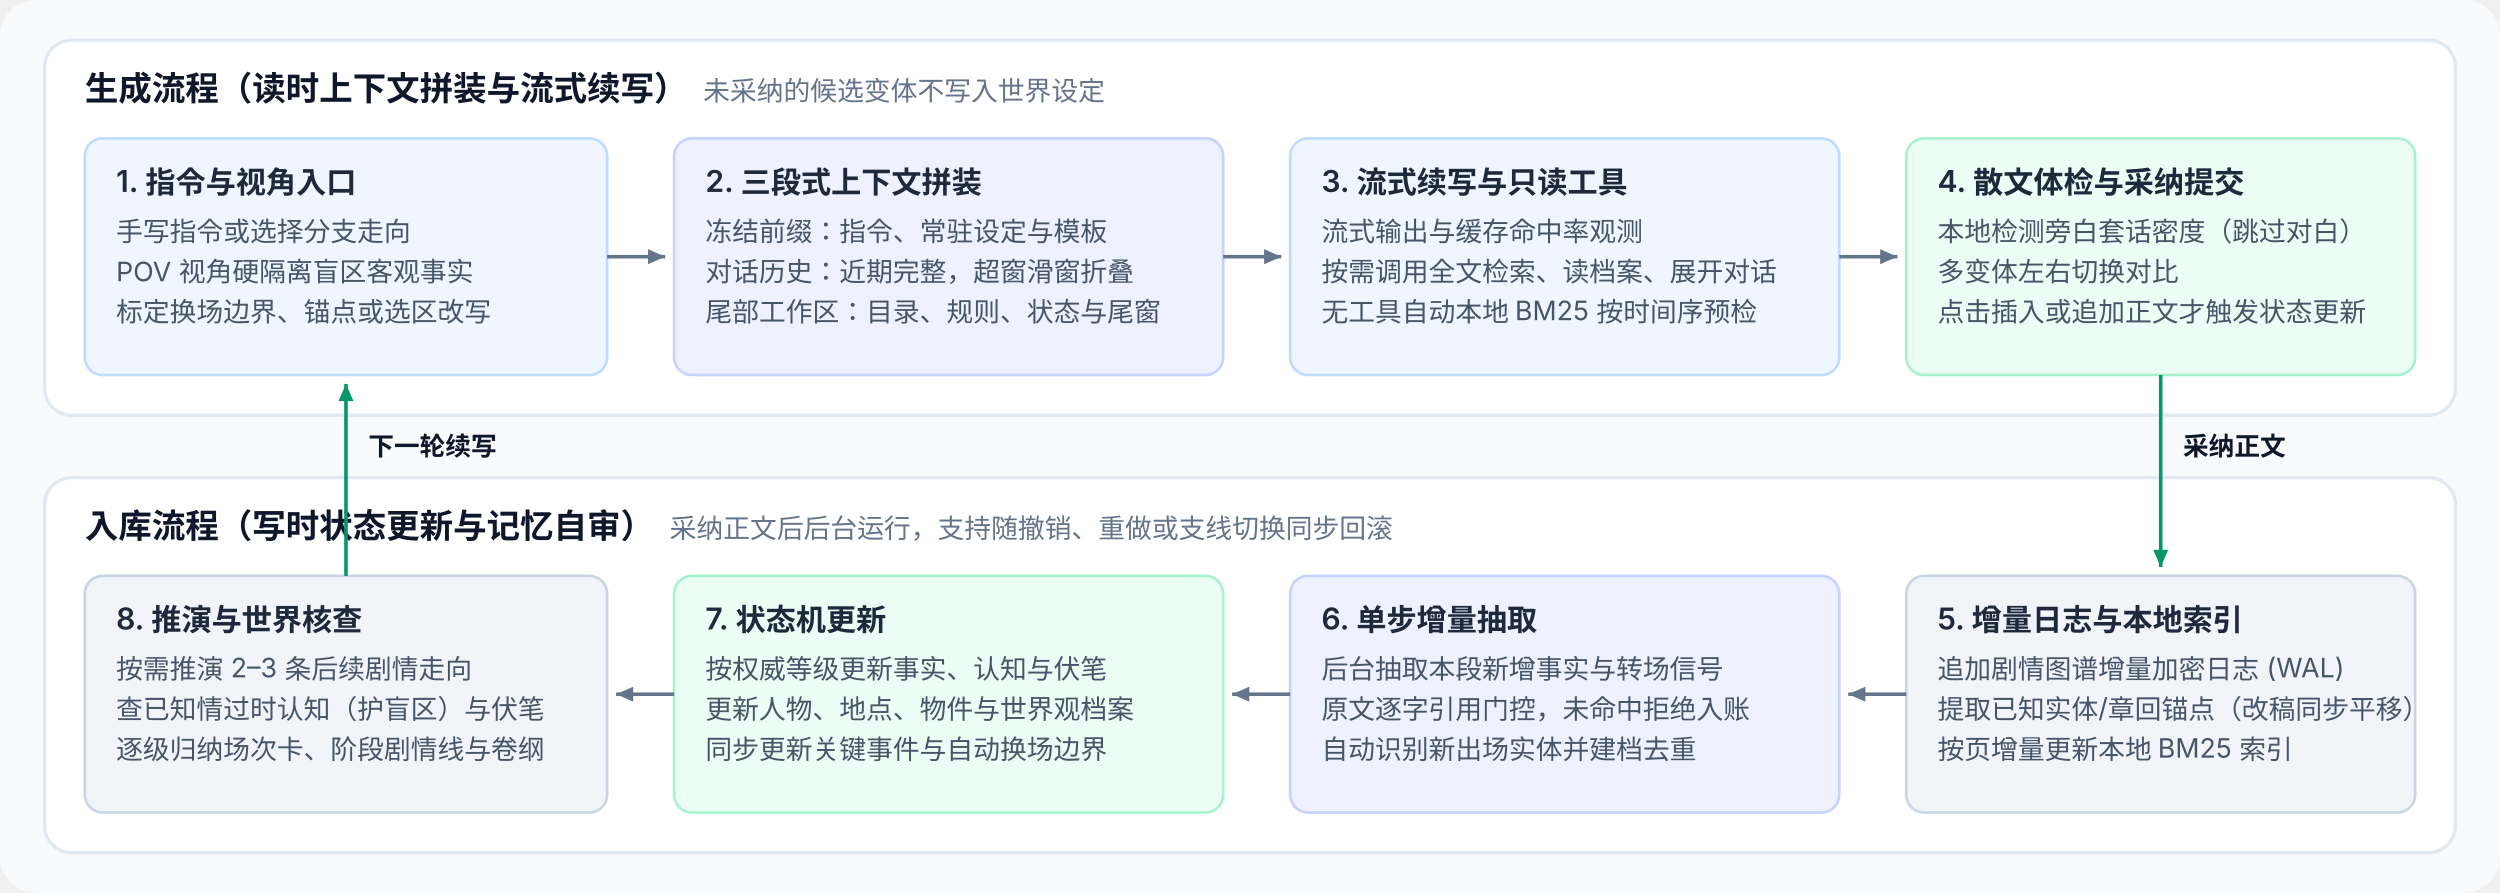
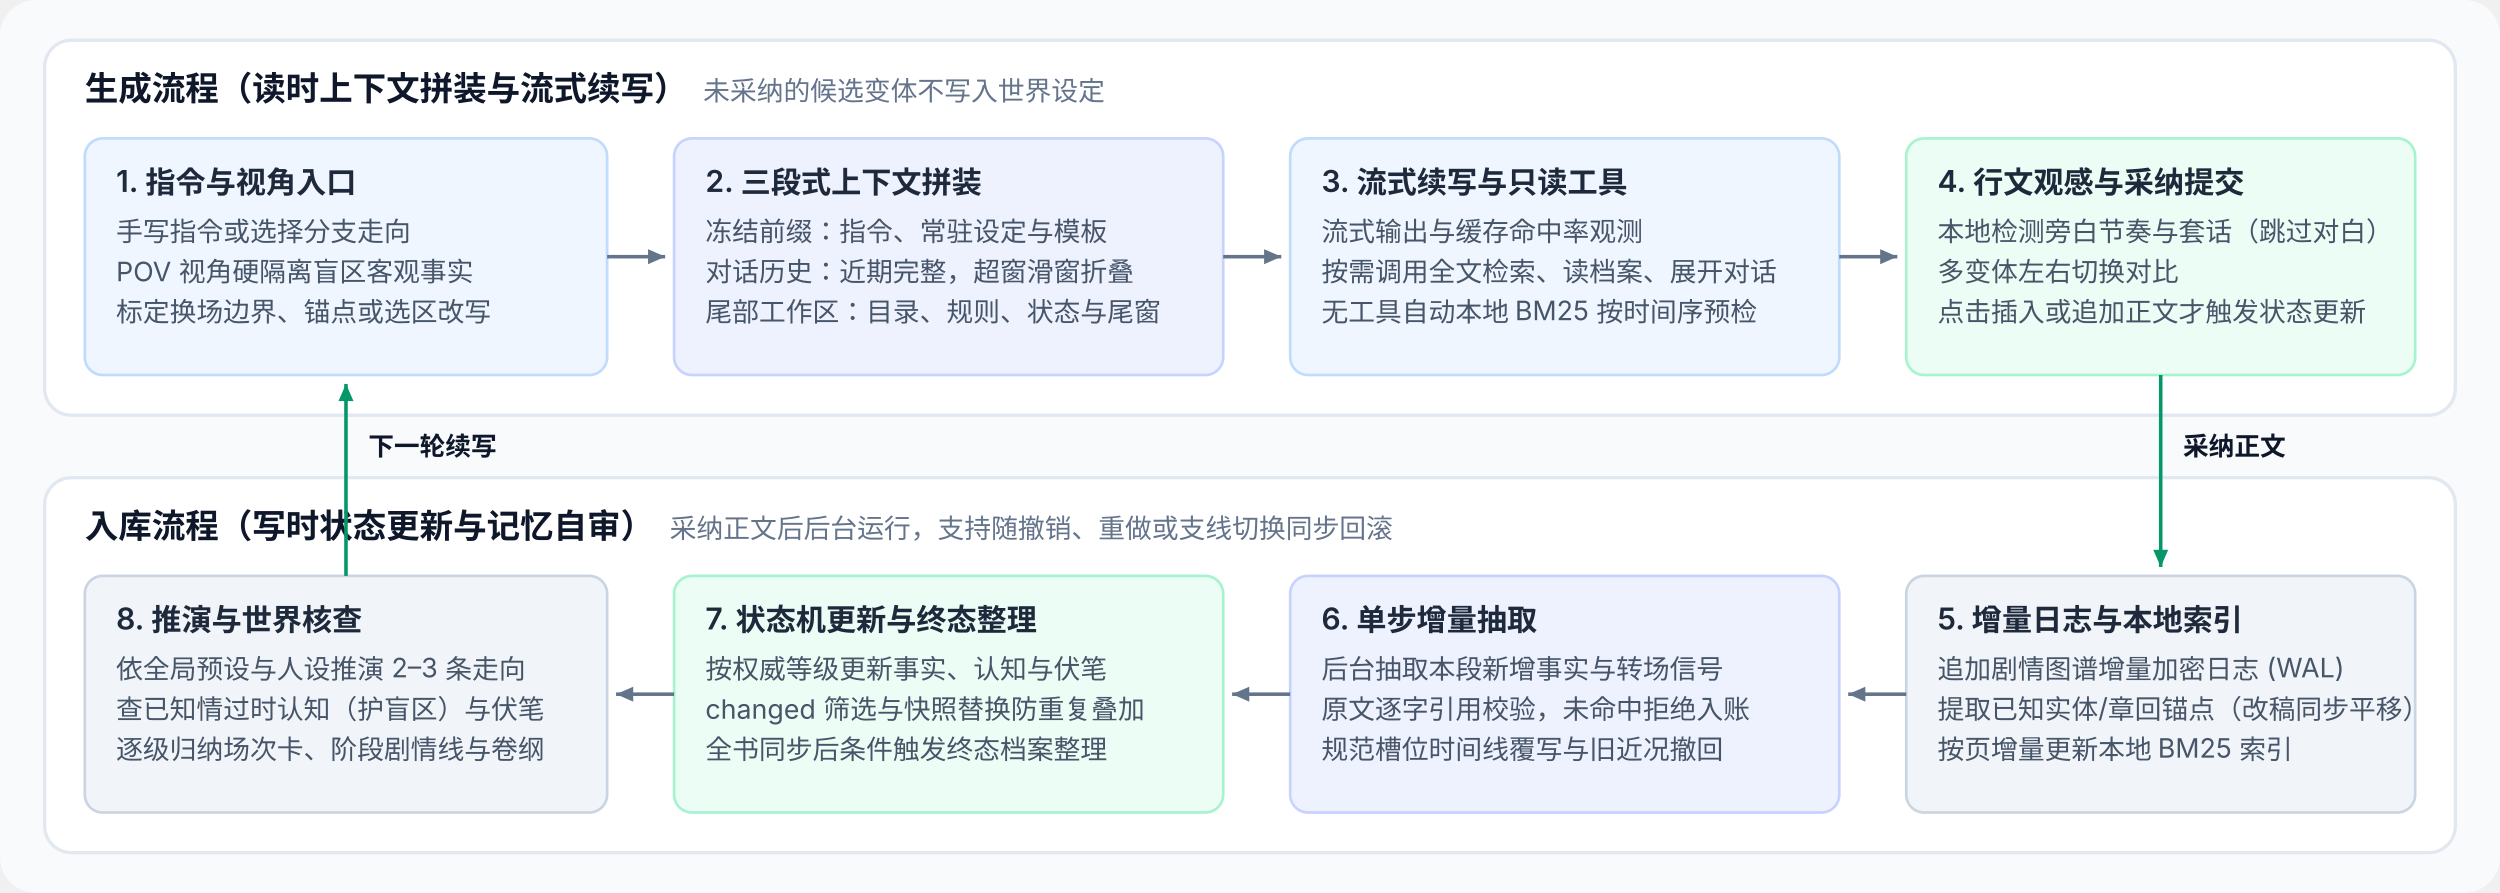
<svg xmlns="http://www.w3.org/2000/svg" viewBox="0 0 1120 400" width="100%" height="100%">
  <defs>
    <style>
      .bg { fill: #F8FAFC; }
      .panel { fill: #FFFFFF; stroke: #E2E8F0; stroke-width: 1.5; rx: 12; }
      .header { font-family: -apple-system, BlinkMacSystemFont, "PingFang SC", "Microsoft YaHei", sans-serif; font-size: 15px; font-weight: 600; fill: #0F172A; }
      .sub { font-family: -apple-system, BlinkMacSystemFont, "PingFang SC", "Microsoft YaHei", sans-serif; font-size: 12px; fill: #64748B; }
      .card-blue { fill: #EFF6FF; stroke: #BFDBFE; stroke-width: 1.2; rx: 8; }
      .card-indigo { fill: #EEF2FF; stroke: #C7D2FE; stroke-width: 1.2; rx: 8; }
      .card-emerald { fill: #ECFDF5; stroke: #A7F3D0; stroke-width: 1.2; rx: 8; }
      .card-slate { fill: #F1F5F9; stroke: #CBD5E1; stroke-width: 1.2; rx: 8; }
      .title { font-family: -apple-system, BlinkMacSystemFont, "PingFang SC", "Microsoft YaHei", sans-serif; font-size: 13.5px; font-weight: 600; fill: #1E293B; }
      .desc { font-family: -apple-system, BlinkMacSystemFont, "PingFang SC", "Microsoft YaHei", sans-serif; font-size: 12px; fill: #475569; }
      .tag { font-family: -apple-system, BlinkMacSystemFont, "PingFang SC", "Microsoft YaHei", sans-serif; font-size: 11.5px; font-weight: 600; fill: #0F172A; }
      .arrow { stroke: #64748B; stroke-width: 1.6; fill: none; marker-end: url(#arrow); }
      .arrow-loop { stroke: #059669; stroke-width: 1.6; fill: none; marker-end: url(#arrow-green); }
    </style>
    <marker id="arrow" viewBox="0 0 10 10" refX="8" refY="5" markerWidth="6" markerHeight="6" orient="auto-start-reverse">
      <path d="M 0 1.5 L 8 5 L 0 8.5 z" fill="#64748B" />
    </marker>
    <marker id="arrow-green" viewBox="0 0 10 10" refX="8" refY="5" markerWidth="6" markerHeight="6" orient="auto-start-reverse">
      <path d="M 0 1.5 L 8 5 L 0 8.5 z" fill="#059669" />
    </marker>
  </defs>
  <rect width="1120" height="400" rx="16" class="bg" />
  <rect x="20" y="18" width="1080" height="168" class="panel" />
  <text x="38" y="45" class="header">生成流程（读时上下文拼装与流式续写）</text>
  <text x="315" y="45" class="sub">未采纳的候选变体不写入世界设定</text>
  <rect x="38" y="62" width="234" height="106" class="card-blue" />
  <text x="52" y="86" class="title">1. 指令与视角入口</text>
  <text x="52" y="108" class="desc">手写指令或选择分支走向</text>
  <text x="52" y="126" class="desc">POV 视角硬隔离盲区客观事实</text>
  <text x="52" y="144" class="desc">标定换场边界、锚点或选区改写</text>
  <rect x="302" y="62" width="246" height="106" class="card-indigo" />
  <text x="316" y="86" class="title">2. 三段式上下文拼装</text>
  <text x="316" y="108" class="desc">冻结前缀：指令、常驻设定与模板</text>
  <text x="316" y="126" class="desc">对话历史：近期完整，超窗滑窗折叠</text>
  <text x="316" y="144" class="desc">尾部工作区：目录、规则、状态与尾窗</text>
  <rect x="578" y="62" width="246" height="106" class="card-blue" />
  <text x="592" y="86" class="title">3. 流式续写与只读工具</text>
  <text x="592" y="108" class="desc">流式输出与缓存命中率观测</text>
  <text x="592" y="126" class="desc">按需调用全文检索、读档案、展开对话</text>
  <text x="592" y="144" class="desc">无工具自动本地 BM25 按时间序预检</text>
  <rect x="854" y="62" width="228" height="106" class="card-emerald" />
-   <text x="868" y="86" class="title">4. 散文体检与采纳提交</text>
-   <text x="868" y="108" class="desc">本地检测旁白套话密度（跳过对白）</text>
+   <text x="868" y="86" class="title">4. 行文观感与采纳提交</text>
+   <text x="868" y="108" class="desc">本地检测旁白节奏与套话（跳过对白）</text>
  <text x="868" y="126" class="desc">多变体左右切换对比</text>
  <text x="868" y="144" class="desc">点击插入或追加正文才触发状态更新</text>
  <path d="M 272 115 L 298 115" class="arrow" />
  <path d="M 548 115 L 574 115" class="arrow" />
  <path d="M 824 115 L 850 115" class="arrow" />
  <rect x="20" y="214" width="1080" height="168" class="panel" />
  <text x="38" y="241" class="header">入库流程（写时状态更新与记忆自审）</text>
  <text x="300" y="241" class="sub">采纳正文后后台运行，支持随撤销、重做或支线切换同步回滚</text>
  <rect x="38" y="258" width="234" height="106" class="card-slate" />
  <text x="52" y="282" class="title">8. 推演与世界核查</text>
-   <text x="52" y="304" class="desc">按需推演 2–3 条后续剧情走向</text>
+   <text x="52" y="304" class="desc">依全局预设与人设推演 2–3 条走向</text>
  <text x="52" y="322" class="desc">查已知情过时认知（护盲区）与伏笔</text>
  <text x="52" y="340" class="desc">逐级归纳场次卡、阶段剧情线与卷纲</text>
  <rect x="302" y="258" width="246" height="106" class="card-emerald" />
-   <text x="316" y="282" class="title">7. 状态机更新</text>
+   <text x="316" y="282" class="title">7. 状态机更新与终态整理</text>
  <text x="316" y="304" class="desc">按权威等级更新事实、认知与伏笔</text>
-   <text x="316" y="322" class="desc">更新人物、地点、物件与世界观档案</text>
-   <text x="316" y="340" class="desc">同步更新关键事件与自动换场边界</text>
+   <text x="316" y="322" class="desc">changed 筛选与快照替换防重复叠加</text>
+   <text x="316" y="340" class="desc">全书同步后条件触发终态档案整理</text>
  <rect x="578" y="258" width="246" height="106" class="card-indigo" />
  <text x="592" y="282" class="title">6. 单步增量抽取</text>
  <text x="592" y="304" class="desc">后台抽取本段新增事实与转场信号</text>
-   <text x="592" y="322" class="desc">原文逐字引用门控，未命中拒绝入账</text>
-   <text x="592" y="340" class="desc">自动识别新出场实体并建档去重</text>
+   <text x="592" y="322" class="desc">原文逐字引用校验，未命中拒绝入账</text>
+   <text x="592" y="340" class="desc">规范槽位时间线覆写与旧近况撤回</text>
  <rect x="854" y="258" width="228" height="106" class="card-slate" />
  <text x="868" y="282" class="title">5. 增量日志与本地索引</text>
  <text x="868" y="304" class="desc">追加剧情图谱增量加密日志 (WAL)</text>
  <text x="868" y="322" class="desc">提取已知实体/章回锚点（改稿同步平移）</text>
  <text x="868" y="340" class="desc">按页增量更新本地 BM25 索引</text>
  <path d="M 968 168 L 968 254" class="arrow-loop" />
  <text x="978" y="204" class="tag">采纳正文</text>
  <path d="M 854 311 L 828 311" class="arrow" />
  <path d="M 578 311 L 552 311" class="arrow" />
  <path d="M 302 311 L 276 311" class="arrow" />
  <path d="M 155 258 L 155 172" class="arrow-loop" />
  <text x="165" y="204" class="tag">下一轮续写</text>
</svg>
